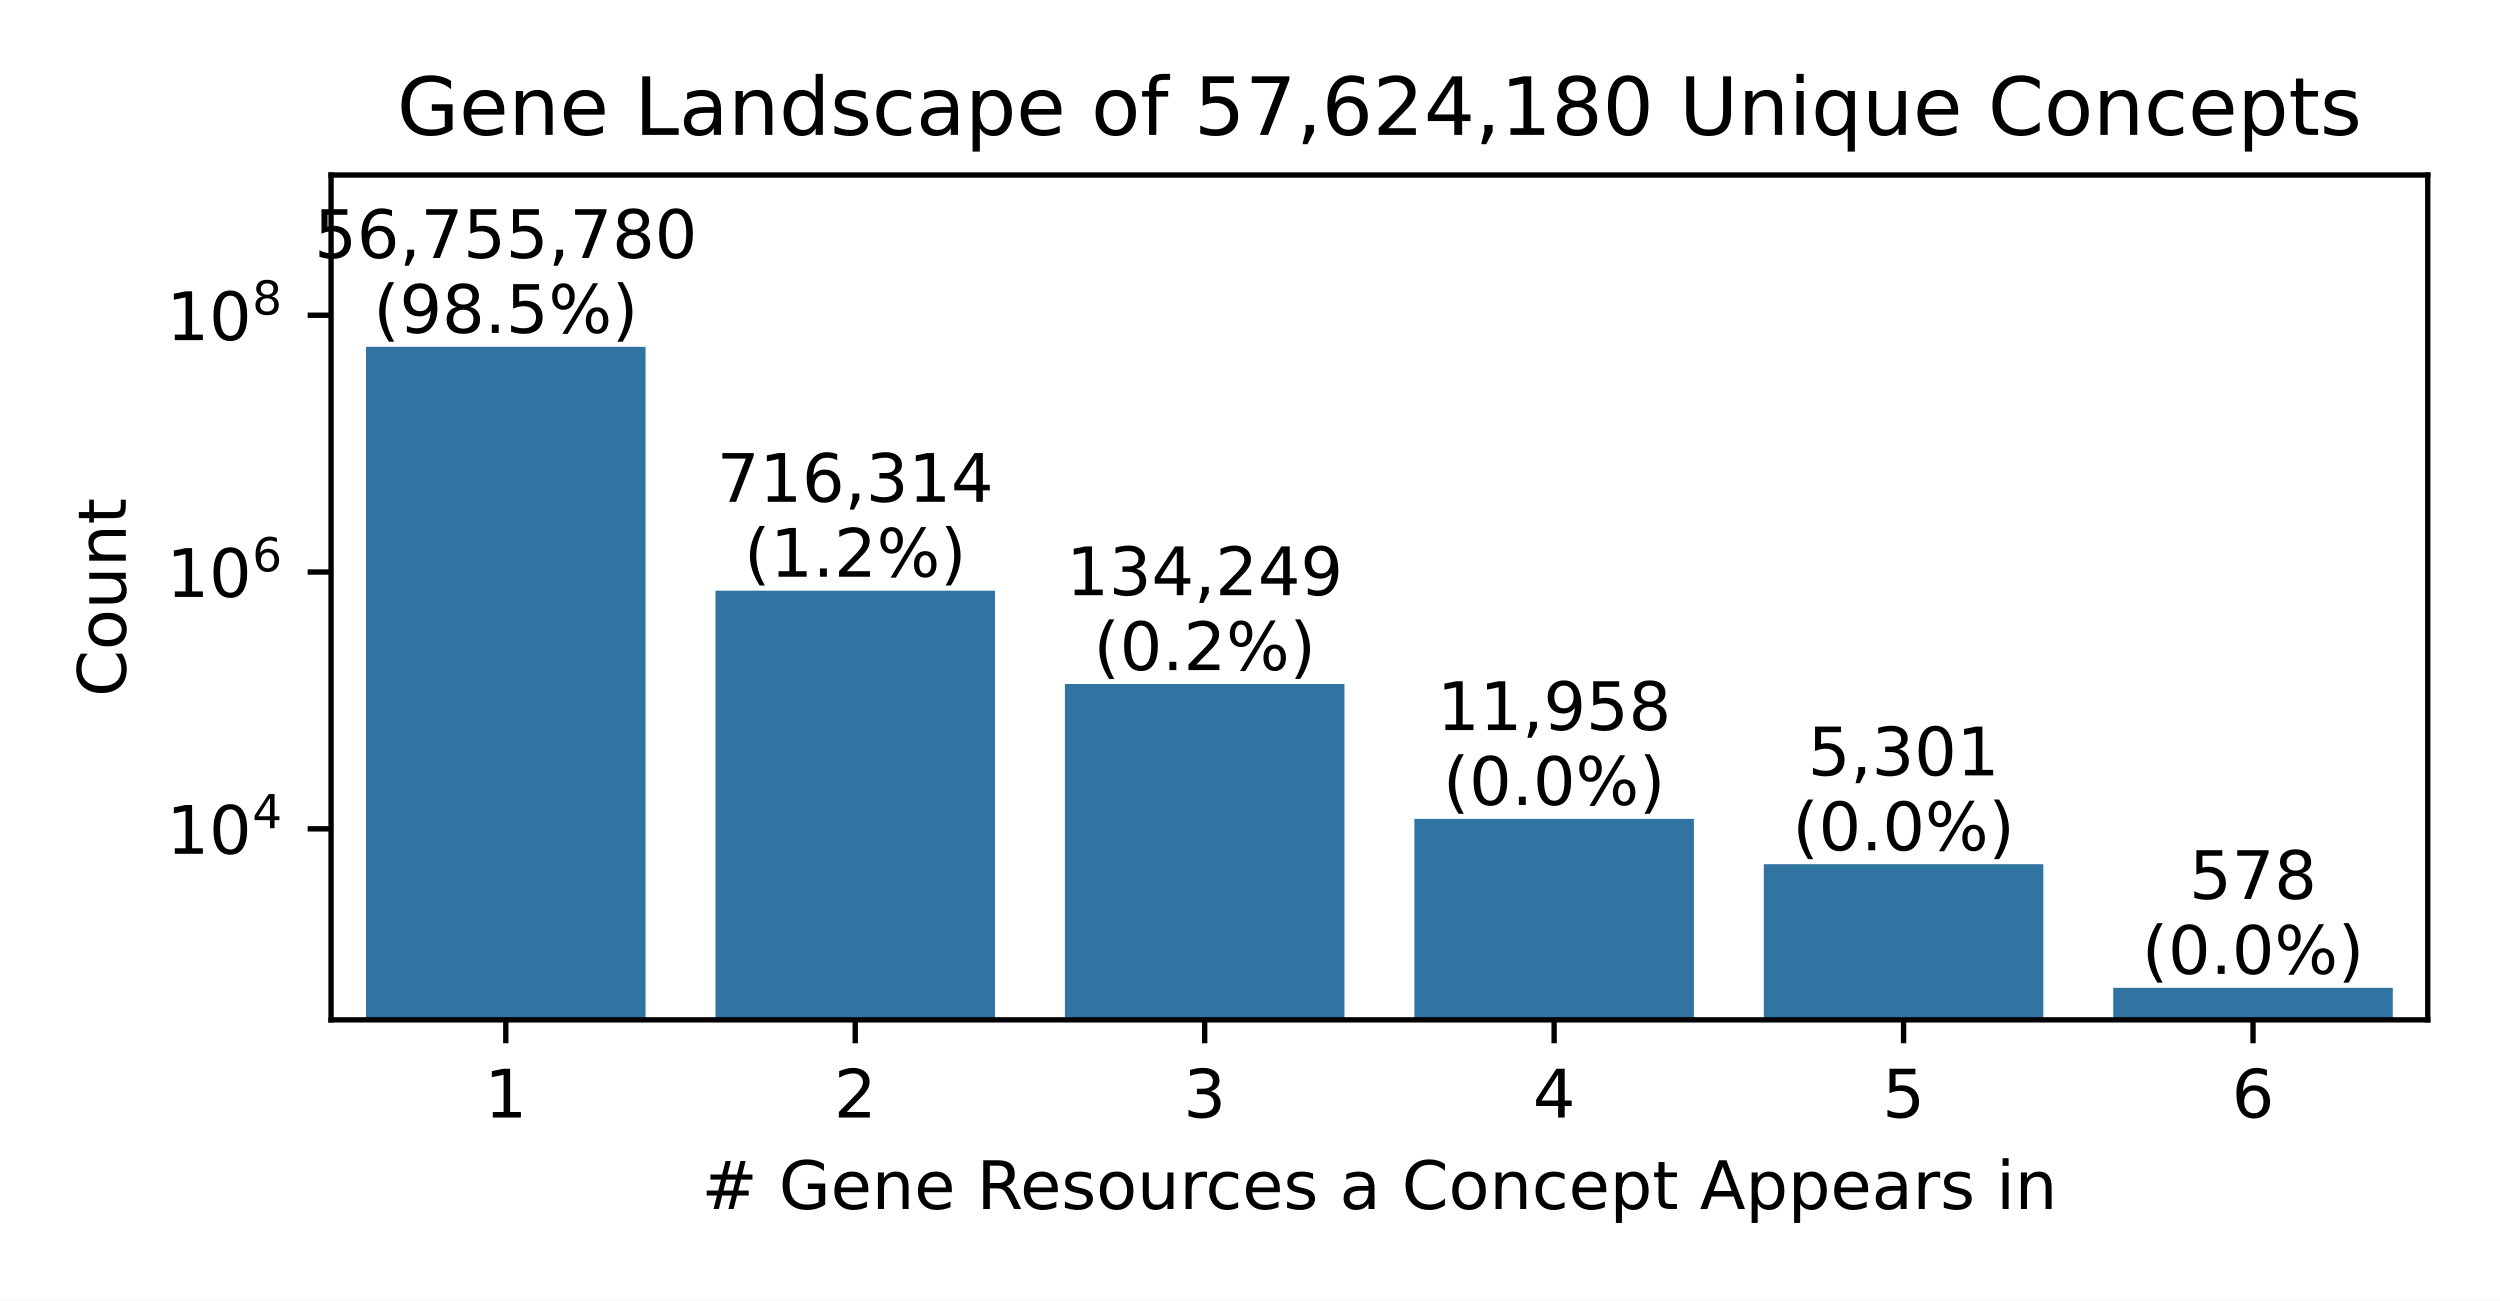
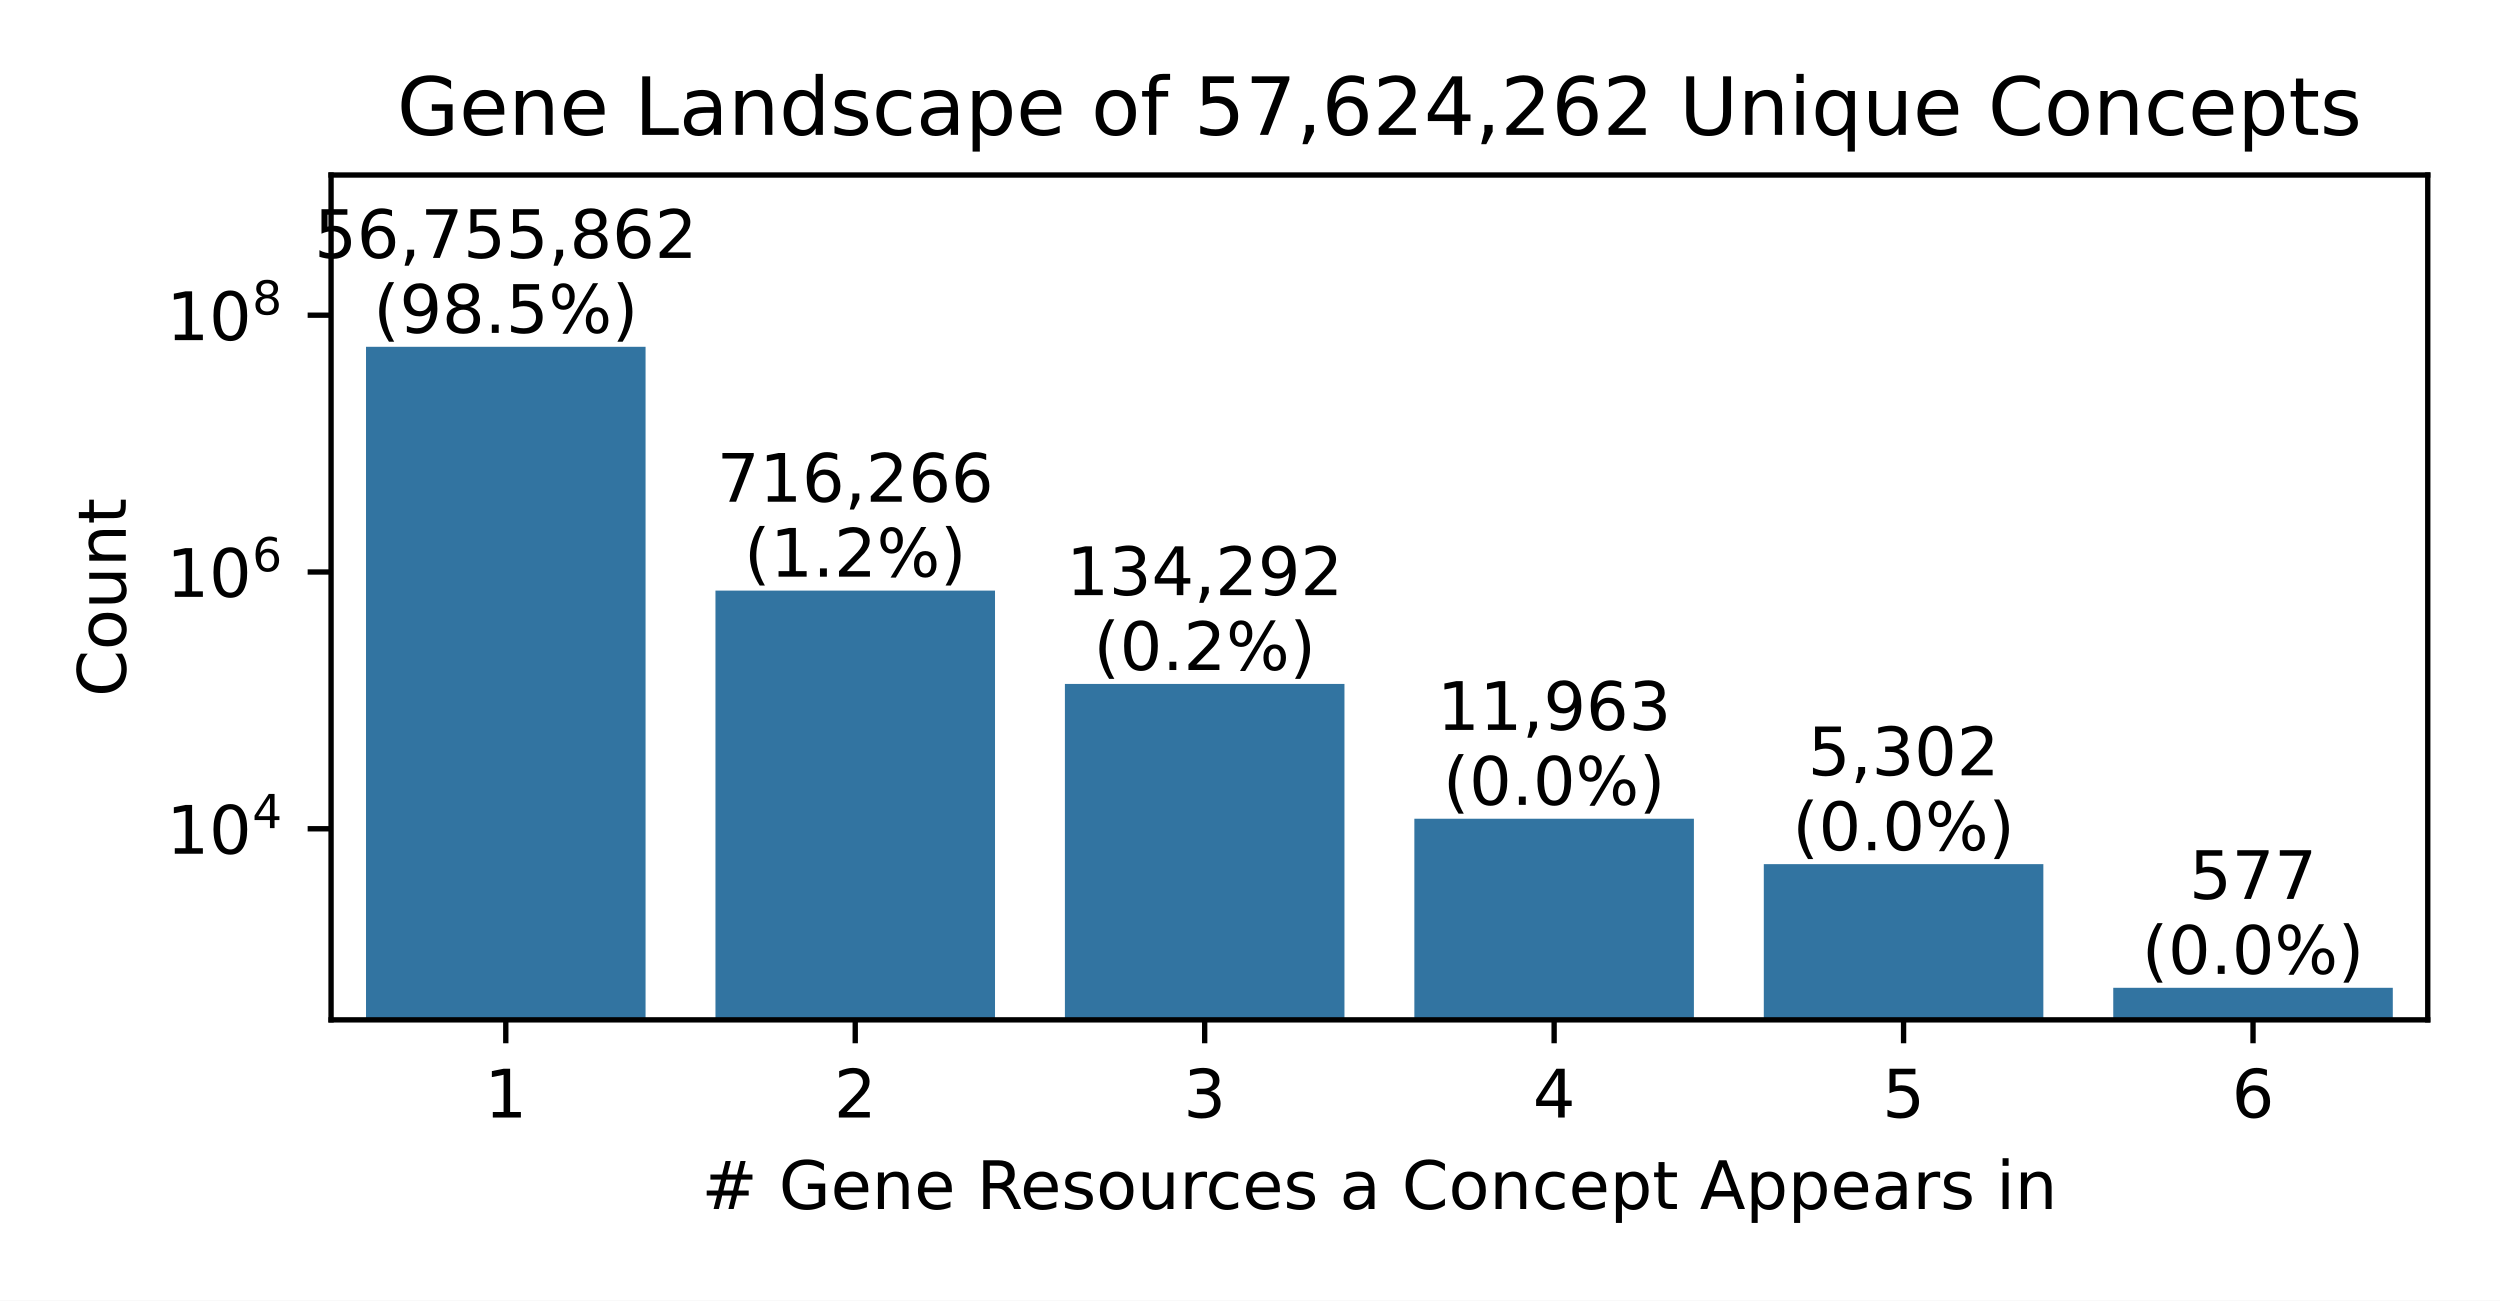
<svg xmlns="http://www.w3.org/2000/svg" xmlns:xlink="http://www.w3.org/1999/xlink" width="373.68pt" height="194.4pt" viewBox="0 0 373.68 194.4" version="1.1">
  <defs>
    <style type="text/css">*{stroke-linejoin: round; stroke-linecap: butt}</style>
  </defs>
  <g id="figure_1">
    <g id="patch_1">
      <path d="M 0 194.4  L 373.68 194.4  L 373.68 0  L 0 0  z " style="fill: #ffffff" />
    </g>
    <g id="axes_1">
      <g id="patch_2">
        <path d="M 49.485 152.44  L 362.88 152.44  L 362.88 26.16  L 49.485 26.16  z " style="fill: #ffffff" />
      </g>
      <g id="patch_3">
-         <path d="M 54.708 19393.087  L 96.494 19393.087  L 96.494 51.839  L 54.708 51.839  z " clip-path="url(#p5102d6da3d)" style="fill: #3274a1" />
+         <path d="M 54.708 19390.752  L 96.494 19390.752  L 96.494 51.836  L 54.708 51.836  z " clip-path="url(#p0cf9e8d08a)" style="fill: #3274a1" />
      </g>
      <g id="patch_4">
-         <path d="M 106.941 19393.087  L 148.727 19393.087  L 148.727 88.284  L 106.941 88.284  z " clip-path="url(#p5102d6da3d)" style="fill: #3274a1" />
+         <path d="M 106.941 19390.752  L 148.727 19390.752  L 148.727 88.277  L 106.941 88.277  z " clip-path="url(#p0cf9e8d08a)" style="fill: #3274a1" />
      </g>
      <g id="patch_5">
-         <path d="M 159.173 19393.087  L 200.959 19393.087  L 200.959 102.241  L 159.173 102.241  z " clip-path="url(#p5102d6da3d)" style="fill: #3274a1" />
+         <path d="M 159.173 19390.752  L 200.959 19390.752  L 200.959 102.229  L 159.173 102.229  z " clip-path="url(#p0cf9e8d08a)" style="fill: #3274a1" />
      </g>
      <g id="patch_6">
-         <path d="M 211.406 19393.087  L 253.192 19393.087  L 253.192 122.397  L 211.406 122.397  z " clip-path="url(#p5102d6da3d)" style="fill: #3274a1" />
+         <path d="M 211.406 19390.752  L 253.192 19390.752  L 253.192 122.382  L 211.406 122.382  z " clip-path="url(#p0cf9e8d08a)" style="fill: #3274a1" />
      </g>
      <g id="patch_7">
-         <path d="M 263.638 19393.087  L 305.424 19393.087  L 305.424 129.178  L 263.638 129.178  z " clip-path="url(#p5102d6da3d)" style="fill: #3274a1" />
+         <path d="M 263.638 19390.752  L 305.424 19390.752  L 305.424 129.164  L 263.638 129.164  z " clip-path="url(#p0cf9e8d08a)" style="fill: #3274a1" />
      </g>
      <g id="patch_8">
-         <path d="M 315.871 19393.087  L 357.657 19393.087  L 357.657 147.649  L 315.871 147.649  z " clip-path="url(#p5102d6da3d)" style="fill: #3274a1" />
+         <path d="M 315.871 19390.752  L 357.657 19390.752  L 357.657 147.649  L 315.871 147.649  z " clip-path="url(#p0cf9e8d08a)" style="fill: #3274a1" />
      </g>
      <g id="matplotlib.axis_1">
        <g id="xtick_1">
          <g id="line2d_1">
            <defs>
-               <path id="md9ecb64dc4" d="M 0 0  L 0 3.5  " style="stroke: #000000; stroke-width: 0.8" />
+               <path id="mdc70eb1959" d="M 0 0  L 0 3.5  " style="stroke: #000000; stroke-width: 0.8" />
            </defs>
            <g>
-               <use xlink:href="#md9ecb64dc4" x="75.601" y="152.44" style="stroke: #000000; stroke-width: 0.8" />
+               <use xlink:href="#mdc70eb1959" x="75.601" y="152.44" style="stroke: #000000; stroke-width: 0.8" />
            </g>
          </g>
          <g id="text_1">
            <g transform="translate(72.42017 167.0384) scale(0.1 -0.1)">
              <defs>
                <path id="DejaVuSans-31" d="M 794 531  L 1825 531  L 1825 4091  L 703 3866  L 703 4441  L 1819 4666  L 2450 4666  L 2450 531  L 3481 531  L 3481 0  L 794 0  L 794 531  z " transform="scale(0.015625)" />
              </defs>
              <use xlink:href="#DejaVuSans-31" />
            </g>
          </g>
        </g>
        <g id="xtick_2">
          <g id="line2d_2">
            <g>
-               <use xlink:href="#md9ecb64dc4" x="127.834" y="152.44" style="stroke: #000000; stroke-width: 0.8" />
+               <use xlink:href="#mdc70eb1959" x="127.834" y="152.44" style="stroke: #000000; stroke-width: 0.8" />
            </g>
          </g>
          <g id="text_2">
            <g transform="translate(124.6526 167.0384) scale(0.1 -0.1)">
              <defs>
                <path id="DejaVuSans-32" d="M 1228 531  L 3431 531  L 3431 0  L 469 0  L 469 531  Q 828 903 1448 1529  Q 2069 2156 2228 2338  Q 2531 2678 2651 2914  Q 2772 3150 2772 3378  Q 2772 3750 2511 3984  Q 2250 4219 1831 4219  Q 1534 4219 1204 4116  Q 875 4013 500 3803  L 500 4441  Q 881 4594 1212 4672  Q 1544 4750 1819 4750  Q 2544 4750 2975 4387  Q 3406 4025 3406 3419  Q 3406 3131 3298 2873  Q 3191 2616 2906 2266  Q 2828 2175 2409 1742  Q 1991 1309 1228 531  z " transform="scale(0.015625)" />
              </defs>
              <use xlink:href="#DejaVuSans-32" />
            </g>
          </g>
        </g>
        <g id="xtick_3">
          <g id="line2d_3">
            <g>
-               <use xlink:href="#md9ecb64dc4" x="180.066" y="152.44" style="stroke: #000000; stroke-width: 0.8" />
+               <use xlink:href="#mdc70eb1959" x="180.066" y="152.44" style="stroke: #000000; stroke-width: 0.8" />
            </g>
          </g>
          <g id="text_3">
            <g transform="translate(176.8851 167.0384) scale(0.1 -0.1)">
              <defs>
                <path id="DejaVuSans-33" d="M 2597 2516  Q 3050 2419 3304 2112  Q 3559 1806 3559 1356  Q 3559 666 3084 287  Q 2609 -91 1734 -91  Q 1441 -91 1130 -33  Q 819 25 488 141  L 488 750  Q 750 597 1062 519  Q 1375 441 1716 441  Q 2309 441 2620 675  Q 2931 909 2931 1356  Q 2931 1769 2642 2001  Q 2353 2234 1838 2234  L 1294 2234  L 1294 2753  L 1863 2753  Q 2328 2753 2575 2939  Q 2822 3125 2822 3475  Q 2822 3834 2567 4026  Q 2313 4219 1838 4219  Q 1578 4219 1281 4162  Q 984 4106 628 3988  L 628 4550  Q 988 4650 1302 4700  Q 1616 4750 1894 4750  Q 2613 4750 3031 4423  Q 3450 4097 3450 3541  Q 3450 3153 3228 2886  Q 3006 2619 2597 2516  z " transform="scale(0.015625)" />
              </defs>
              <use xlink:href="#DejaVuSans-33" />
            </g>
          </g>
        </g>
        <g id="xtick_4">
          <g id="line2d_4">
            <g>
-               <use xlink:href="#md9ecb64dc4" x="232.299" y="152.44" style="stroke: #000000; stroke-width: 0.8" />
+               <use xlink:href="#mdc70eb1959" x="232.299" y="152.44" style="stroke: #000000; stroke-width: 0.8" />
            </g>
          </g>
          <g id="text_4">
            <g transform="translate(229.1176 167.0384) scale(0.1 -0.1)">
              <defs>
                <path id="DejaVuSans-34" d="M 2419 4116  L 825 1625  L 2419 1625  L 2419 4116  z M 2253 4666  L 3047 4666  L 3047 1625  L 3713 1625  L 3713 1100  L 3047 1100  L 3047 0  L 2419 0  L 2419 1100  L 313 1100  L 313 1709  L 2253 4666  z " transform="scale(0.015625)" />
              </defs>
              <use xlink:href="#DejaVuSans-34" />
            </g>
          </g>
        </g>
        <g id="xtick_5">
          <g id="line2d_5">
            <g>
-               <use xlink:href="#md9ecb64dc4" x="284.531" y="152.44" style="stroke: #000000; stroke-width: 0.8" />
+               <use xlink:href="#mdc70eb1959" x="284.531" y="152.44" style="stroke: #000000; stroke-width: 0.8" />
            </g>
          </g>
          <g id="text_5">
            <g transform="translate(281.35 167.0384) scale(0.1 -0.1)">
              <defs>
                <path id="DejaVuSans-35" d="M 691 4666  L 3169 4666  L 3169 4134  L 1269 4134  L 1269 2991  Q 1406 3038 1543 3061  Q 1681 3084 1819 3084  Q 2600 3084 3056 2656  Q 3513 2228 3513 1497  Q 3513 744 3044 326  Q 2575 -91 1722 -91  Q 1428 -91 1123 -41  Q 819 9 494 109  L 494 744  Q 775 591 1075 516  Q 1375 441 1709 441  Q 2250 441 2565 725  Q 2881 1009 2881 1497  Q 2881 1984 2565 2268  Q 2250 2553 1709 2553  Q 1456 2553 1204 2497  Q 953 2441 691 2322  L 691 4666  z " transform="scale(0.015625)" />
              </defs>
              <use xlink:href="#DejaVuSans-35" />
            </g>
          </g>
        </g>
        <g id="xtick_6">
          <g id="line2d_6">
            <g>
-               <use xlink:href="#md9ecb64dc4" x="336.764" y="152.44" style="stroke: #000000; stroke-width: 0.8" />
+               <use xlink:href="#mdc70eb1959" x="336.764" y="152.44" style="stroke: #000000; stroke-width: 0.8" />
            </g>
          </g>
          <g id="text_6">
            <g transform="translate(333.5825 167.0384) scale(0.1 -0.1)">
              <defs>
                <path id="DejaVuSans-36" d="M 2113 2584  Q 1688 2584 1439 2293  Q 1191 2003 1191 1497  Q 1191 994 1439 701  Q 1688 409 2113 409  Q 2538 409 2786 701  Q 3034 994 3034 1497  Q 3034 2003 2786 2293  Q 2538 2584 2113 2584  z M 3366 4563  L 3366 3988  Q 3128 4100 2886 4159  Q 2644 4219 2406 4219  Q 1781 4219 1451 3797  Q 1122 3375 1075 2522  Q 1259 2794 1537 2939  Q 1816 3084 2150 3084  Q 2853 3084 3261 2657  Q 3669 2231 3669 1497  Q 3669 778 3244 343  Q 2819 -91 2113 -91  Q 1303 -91 875 529  Q 447 1150 447 2328  Q 447 3434 972 4092  Q 1497 4750 2381 4750  Q 2619 4750 2861 4703  Q 3103 4656 3366 4563  z " transform="scale(0.015625)" />
              </defs>
              <use xlink:href="#DejaVuSans-36" />
            </g>
          </g>
        </g>
        <g id="text_7">
          <g transform="translate(104.8592 180.7166) scale(0.1 -0.1)">
            <defs>
              <path id="DejaVuSans-23" d="M 3272 2816  L 2363 2816  L 2100 1772  L 3016 1772  L 3272 2816  z M 2803 4594  L 2478 3297  L 3391 3297  L 3719 4594  L 4219 4594  L 3897 3297  L 4872 3297  L 4872 2816  L 3775 2816  L 3519 1772  L 4513 1772  L 4513 1294  L 3397 1294  L 3072 0  L 2572 0  L 2894 1294  L 1978 1294  L 1656 0  L 1153 0  L 1478 1294  L 494 1294  L 494 1772  L 1594 1772  L 1856 2816  L 850 2816  L 850 3297  L 1978 3297  L 2297 4594  L 2803 4594  z " transform="scale(0.015625)" />
              <path id="DejaVuSans-20" transform="scale(0.015625)" />
              <path id="DejaVuSans-47" d="M 3809 666  L 3809 1919  L 2778 1919  L 2778 2438  L 4434 2438  L 4434 434  Q 4069 175 3628 42  Q 3188 -91 2688 -91  Q 1594 -91 976 548  Q 359 1188 359 2328  Q 359 3472 976 4111  Q 1594 4750 2688 4750  Q 3144 4750 3555 4637  Q 3966 4525 4313 4306  L 4313 3634  Q 3963 3931 3569 4081  Q 3175 4231 2741 4231  Q 1884 4231 1454 3753  Q 1025 3275 1025 2328  Q 1025 1384 1454 906  Q 1884 428 2741 428  Q 3075 428 3337 486  Q 3600 544 3809 666  z " transform="scale(0.015625)" />
              <path id="DejaVuSans-65" d="M 3597 1894  L 3597 1613  L 953 1613  Q 991 1019 1311 708  Q 1631 397 2203 397  Q 2534 397 2845 478  Q 3156 559 3463 722  L 3463 178  Q 3153 47 2828 -22  Q 2503 -91 2169 -91  Q 1331 -91 842 396  Q 353 884 353 1716  Q 353 2575 817 3079  Q 1281 3584 2069 3584  Q 2775 3584 3186 3129  Q 3597 2675 3597 1894  z M 3022 2063  Q 3016 2534 2758 2815  Q 2500 3097 2075 3097  Q 1594 3097 1305 2825  Q 1016 2553 972 2059  L 3022 2063  z " transform="scale(0.015625)" />
              <path id="DejaVuSans-6e" d="M 3513 2113  L 3513 0  L 2938 0  L 2938 2094  Q 2938 2591 2744 2837  Q 2550 3084 2163 3084  Q 1697 3084 1428 2787  Q 1159 2491 1159 1978  L 1159 0  L 581 0  L 581 3500  L 1159 3500  L 1159 2956  Q 1366 3272 1645 3428  Q 1925 3584 2291 3584  Q 2894 3584 3203 3211  Q 3513 2838 3513 2113  z " transform="scale(0.015625)" />
              <path id="DejaVuSans-52" d="M 2841 2188  Q 3044 2119 3236 1894  Q 3428 1669 3622 1275  L 4263 0  L 3584 0  L 2988 1197  Q 2756 1666 2539 1819  Q 2322 1972 1947 1972  L 1259 1972  L 1259 0  L 628 0  L 628 4666  L 2053 4666  Q 2853 4666 3247 4331  Q 3641 3997 3641 3322  Q 3641 2881 3436 2590  Q 3231 2300 2841 2188  z M 1259 4147  L 1259 2491  L 2053 2491  Q 2509 2491 2742 2702  Q 2975 2913 2975 3322  Q 2975 3731 2742 3939  Q 2509 4147 2053 4147  L 1259 4147  z " transform="scale(0.015625)" />
              <path id="DejaVuSans-73" d="M 2834 3397  L 2834 2853  Q 2591 2978 2328 3040  Q 2066 3103 1784 3103  Q 1356 3103 1142 2972  Q 928 2841 928 2578  Q 928 2378 1081 2264  Q 1234 2150 1697 2047  L 1894 2003  Q 2506 1872 2764 1633  Q 3022 1394 3022 966  Q 3022 478 2636 193  Q 2250 -91 1575 -91  Q 1294 -91 989 -36  Q 684 19 347 128  L 347 722  Q 666 556 975 473  Q 1284 391 1588 391  Q 1994 391 2212 530  Q 2431 669 2431 922  Q 2431 1156 2273 1281  Q 2116 1406 1581 1522  L 1381 1569  Q 847 1681 609 1914  Q 372 2147 372 2553  Q 372 3047 722 3315  Q 1072 3584 1716 3584  Q 2034 3584 2315 3537  Q 2597 3491 2834 3397  z " transform="scale(0.015625)" />
              <path id="DejaVuSans-6f" d="M 1959 3097  Q 1497 3097 1228 2736  Q 959 2375 959 1747  Q 959 1119 1226 758  Q 1494 397 1959 397  Q 2419 397 2687 759  Q 2956 1122 2956 1747  Q 2956 2369 2687 2733  Q 2419 3097 1959 3097  z M 1959 3584  Q 2709 3584 3137 3096  Q 3566 2609 3566 1747  Q 3566 888 3137 398  Q 2709 -91 1959 -91  Q 1206 -91 779 398  Q 353 888 353 1747  Q 353 2609 779 3096  Q 1206 3584 1959 3584  z " transform="scale(0.015625)" />
              <path id="DejaVuSans-75" d="M 544 1381  L 544 3500  L 1119 3500  L 1119 1403  Q 1119 906 1312 657  Q 1506 409 1894 409  Q 2359 409 2629 706  Q 2900 1003 2900 1516  L 2900 3500  L 3475 3500  L 3475 0  L 2900 0  L 2900 538  Q 2691 219 2414 64  Q 2138 -91 1772 -91  Q 1169 -91 856 284  Q 544 659 544 1381  z M 1991 3584  L 1991 3584  z " transform="scale(0.015625)" />
              <path id="DejaVuSans-72" d="M 2631 2963  Q 2534 3019 2420 3045  Q 2306 3072 2169 3072  Q 1681 3072 1420 2755  Q 1159 2438 1159 1844  L 1159 0  L 581 0  L 581 3500  L 1159 3500  L 1159 2956  Q 1341 3275 1631 3429  Q 1922 3584 2338 3584  Q 2397 3584 2469 3576  Q 2541 3569 2628 3553  L 2631 2963  z " transform="scale(0.015625)" />
              <path id="DejaVuSans-63" d="M 3122 3366  L 3122 2828  Q 2878 2963 2633 3030  Q 2388 3097 2138 3097  Q 1578 3097 1268 2742  Q 959 2388 959 1747  Q 959 1106 1268 751  Q 1578 397 2138 397  Q 2388 397 2633 464  Q 2878 531 3122 666  L 3122 134  Q 2881 22 2623 -34  Q 2366 -91 2075 -91  Q 1284 -91 818 406  Q 353 903 353 1747  Q 353 2603 823 3093  Q 1294 3584 2113 3584  Q 2378 3584 2631 3529  Q 2884 3475 3122 3366  z " transform="scale(0.015625)" />
              <path id="DejaVuSans-61" d="M 2194 1759  Q 1497 1759 1228 1600  Q 959 1441 959 1056  Q 959 750 1161 570  Q 1363 391 1709 391  Q 2188 391 2477 730  Q 2766 1069 2766 1631  L 2766 1759  L 2194 1759  z M 3341 1997  L 3341 0  L 2766 0  L 2766 531  Q 2569 213 2275 61  Q 1981 -91 1556 -91  Q 1019 -91 701 211  Q 384 513 384 1019  Q 384 1609 779 1909  Q 1175 2209 1959 2209  L 2766 2209  L 2766 2266  Q 2766 2663 2505 2880  Q 2244 3097 1772 3097  Q 1472 3097 1187 3025  Q 903 2953 641 2809  L 641 3341  Q 956 3463 1253 3523  Q 1550 3584 1831 3584  Q 2591 3584 2966 3190  Q 3341 2797 3341 1997  z " transform="scale(0.015625)" />
              <path id="DejaVuSans-43" d="M 4122 4306  L 4122 3641  Q 3803 3938 3442 4084  Q 3081 4231 2675 4231  Q 1875 4231 1450 3742  Q 1025 3253 1025 2328  Q 1025 1406 1450 917  Q 1875 428 2675 428  Q 3081 428 3442 575  Q 3803 722 4122 1019  L 4122 359  Q 3791 134 3420 21  Q 3050 -91 2638 -91  Q 1578 -91 968 557  Q 359 1206 359 2328  Q 359 3453 968 4101  Q 1578 4750 2638 4750  Q 3056 4750 3426 4639  Q 3797 4528 4122 4306  z " transform="scale(0.015625)" />
              <path id="DejaVuSans-70" d="M 1159 525  L 1159 -1331  L 581 -1331  L 581 3500  L 1159 3500  L 1159 2969  Q 1341 3281 1617 3432  Q 1894 3584 2278 3584  Q 2916 3584 3314 3078  Q 3713 2572 3713 1747  Q 3713 922 3314 415  Q 2916 -91 2278 -91  Q 1894 -91 1617 61  Q 1341 213 1159 525  z M 3116 1747  Q 3116 2381 2855 2742  Q 2594 3103 2138 3103  Q 1681 3103 1420 2742  Q 1159 2381 1159 1747  Q 1159 1113 1420 752  Q 1681 391 2138 391  Q 2594 391 2855 752  Q 3116 1113 3116 1747  z " transform="scale(0.015625)" />
              <path id="DejaVuSans-74" d="M 1172 4494  L 1172 3500  L 2356 3500  L 2356 3053  L 1172 3053  L 1172 1153  Q 1172 725 1289 603  Q 1406 481 1766 481  L 2356 481  L 2356 0  L 1766 0  Q 1100 0 847 248  Q 594 497 594 1153  L 594 3053  L 172 3053  L 172 3500  L 594 3500  L 594 4494  L 1172 4494  z " transform="scale(0.015625)" />
              <path id="DejaVuSans-41" d="M 2188 4044  L 1331 1722  L 3047 1722  L 2188 4044  z M 1831 4666  L 2547 4666  L 4325 0  L 3669 0  L 3244 1197  L 1141 1197  L 716 0  L 50 0  L 1831 4666  z " transform="scale(0.015625)" />
              <path id="DejaVuSans-69" d="M 603 3500  L 1178 3500  L 1178 0  L 603 0  L 603 3500  z M 603 4863  L 1178 4863  L 1178 4134  L 603 4134  L 603 4863  z " transform="scale(0.015625)" />
            </defs>
            <use xlink:href="#DejaVuSans-23" />
            <use xlink:href="#DejaVuSans-20" transform="translate(83.78906 0)" />
            <use xlink:href="#DejaVuSans-47" transform="translate(115.5762 0)" />
            <use xlink:href="#DejaVuSans-65" transform="translate(193.0664 0)" />
            <use xlink:href="#DejaVuSans-6e" transform="translate(254.5898 0)" />
            <use xlink:href="#DejaVuSans-65" transform="translate(317.9688 0)" />
            <use xlink:href="#DejaVuSans-20" transform="translate(379.4922 0)" />
            <use xlink:href="#DejaVuSans-52" transform="translate(411.2793 0)" />
            <use xlink:href="#DejaVuSans-65" transform="translate(476.2617 0)" />
            <use xlink:href="#DejaVuSans-73" transform="translate(537.7852 0)" />
            <use xlink:href="#DejaVuSans-6f" transform="translate(589.8848 0)" />
            <use xlink:href="#DejaVuSans-75" transform="translate(651.0664 0)" />
            <use xlink:href="#DejaVuSans-72" transform="translate(714.4453 0)" />
            <use xlink:href="#DejaVuSans-63" transform="translate(753.3086 0)" />
            <use xlink:href="#DejaVuSans-65" transform="translate(808.2891 0)" />
            <use xlink:href="#DejaVuSans-73" transform="translate(869.8125 0)" />
            <use xlink:href="#DejaVuSans-20" transform="translate(921.9121 0)" />
            <use xlink:href="#DejaVuSans-61" transform="translate(953.6992 0)" />
            <use xlink:href="#DejaVuSans-20" transform="translate(1014.979 0)" />
            <use xlink:href="#DejaVuSans-43" transform="translate(1046.766 0)" />
            <use xlink:href="#DejaVuSans-6f" transform="translate(1116.59 0)" />
            <use xlink:href="#DejaVuSans-6e" transform="translate(1177.771 0)" />
            <use xlink:href="#DejaVuSans-63" transform="translate(1241.15 0)" />
            <use xlink:href="#DejaVuSans-65" transform="translate(1296.131 0)" />
            <use xlink:href="#DejaVuSans-70" transform="translate(1357.654 0)" />
            <use xlink:href="#DejaVuSans-74" transform="translate(1421.131 0)" />
            <use xlink:href="#DejaVuSans-20" transform="translate(1460.34 0)" />
            <use xlink:href="#DejaVuSans-41" transform="translate(1492.127 0)" />
            <use xlink:href="#DejaVuSans-70" transform="translate(1560.535 0)" />
            <use xlink:href="#DejaVuSans-70" transform="translate(1624.012 0)" />
            <use xlink:href="#DejaVuSans-65" transform="translate(1687.488 0)" />
            <use xlink:href="#DejaVuSans-61" transform="translate(1749.012 0)" />
            <use xlink:href="#DejaVuSans-72" transform="translate(1810.291 0)" />
            <use xlink:href="#DejaVuSans-73" transform="translate(1851.404 0)" />
            <use xlink:href="#DejaVuSans-20" transform="translate(1903.504 0)" />
            <use xlink:href="#DejaVuSans-69" transform="translate(1935.291 0)" />
            <use xlink:href="#DejaVuSans-6e" transform="translate(1963.074 0)" />
          </g>
        </g>
      </g>
      <g id="matplotlib.axis_2">
        <g id="ytick_1">
          <g id="line2d_7">
            <defs>
-               <path id="me9e54ba7ee" d="M 0 0  L -3.5 0  " style="stroke: #000000; stroke-width: 0.8" />
+               <path id="m3142783094" d="M 0 0  L -3.5 0  " style="stroke: #000000; stroke-width: 0.8" />
            </defs>
            <g>
-               <use xlink:href="#me9e54ba7ee" x="49.485" y="123.888" style="stroke: #000000; stroke-width: 0.8" />
+               <use xlink:href="#m3142783094" x="49.485" y="123.876" style="stroke: #000000; stroke-width: 0.8" />
            </g>
          </g>
          <g id="text_8">
-             <g transform="translate(24.88518 127.6871) scale(0.1 -0.1)">
+             <g transform="translate(24.88518 127.6754) scale(0.1 -0.1)">
              <defs>
                <path id="DejaVuSans-30" d="M 2034 4250  Q 1547 4250 1301 3770  Q 1056 3291 1056 2328  Q 1056 1369 1301 889  Q 1547 409 2034 409  Q 2525 409 2770 889  Q 3016 1369 3016 2328  Q 3016 3291 2770 3770  Q 2525 4250 2034 4250  z M 2034 4750  Q 2819 4750 3233 4129  Q 3647 3509 3647 2328  Q 3647 1150 3233 529  Q 2819 -91 2034 -91  Q 1250 -91 836 529  Q 422 1150 422 2328  Q 422 3509 836 4129  Q 1250 4750 2034 4750  z " transform="scale(0.015625)" />
              </defs>
              <use xlink:href="#DejaVuSans-31" transform="translate(0 0.684375)" />
              <use xlink:href="#DejaVuSans-30" transform="translate(63.62305 0.684375)" />
              <use xlink:href="#DejaVuSans-34" transform="translate(128.2031 38.96563) scale(0.7)" />
            </g>
          </g>
        </g>
        <g id="ytick_2">
          <g id="line2d_8">
            <g>
-               <use xlink:href="#me9e54ba7ee" x="49.485" y="85.503" style="stroke: #000000; stroke-width: 0.8" />
+               <use xlink:href="#m3142783094" x="49.485" y="85.496" style="stroke: #000000; stroke-width: 0.8" />
            </g>
          </g>
          <g id="text_9">
-             <g transform="translate(24.88518 89.30224) scale(0.1 -0.1)">
+             <g transform="translate(24.88518 89.29515) scale(0.1 -0.1)">
              <use xlink:href="#DejaVuSans-31" transform="translate(0 0.765625)" />
              <use xlink:href="#DejaVuSans-30" transform="translate(63.62305 0.765625)" />
              <use xlink:href="#DejaVuSans-36" transform="translate(128.2031 39.04688) scale(0.7)" />
            </g>
          </g>
        </g>
        <g id="ytick_3">
          <g id="line2d_9">
            <g>
-               <use xlink:href="#me9e54ba7ee" x="49.485" y="47.118" style="stroke: #000000; stroke-width: 0.8" />
+               <use xlink:href="#m3142783094" x="49.485" y="47.116" style="stroke: #000000; stroke-width: 0.8" />
            </g>
          </g>
          <g id="text_10">
-             <g transform="translate(24.88518 50.91738) scale(0.1 -0.1)">
+             <g transform="translate(24.88518 50.91492) scale(0.1 -0.1)">
              <defs>
                <path id="DejaVuSans-38" d="M 2034 2216  Q 1584 2216 1326 1975  Q 1069 1734 1069 1313  Q 1069 891 1326 650  Q 1584 409 2034 409  Q 2484 409 2743 651  Q 3003 894 3003 1313  Q 3003 1734 2745 1975  Q 2488 2216 2034 2216  z M 1403 2484  Q 997 2584 770 2862  Q 544 3141 544 3541  Q 544 4100 942 4425  Q 1341 4750 2034 4750  Q 2731 4750 3128 4425  Q 3525 4100 3525 3541  Q 3525 3141 3298 2862  Q 3072 2584 2669 2484  Q 3125 2378 3379 2068  Q 3634 1759 3634 1313  Q 3634 634 3220 271  Q 2806 -91 2034 -91  Q 1263 -91 848 271  Q 434 634 434 1313  Q 434 1759 690 2068  Q 947 2378 1403 2484  z M 1172 3481  Q 1172 3119 1398 2916  Q 1625 2713 2034 2713  Q 2441 2713 2670 2916  Q 2900 3119 2900 3481  Q 2900 3844 2670 4047  Q 2441 4250 2034 4250  Q 1625 4250 1398 4047  Q 1172 3844 1172 3481  z " transform="scale(0.015625)" />
              </defs>
              <use xlink:href="#DejaVuSans-31" transform="translate(0 0.765625)" />
              <use xlink:href="#DejaVuSans-30" transform="translate(63.62305 0.765625)" />
              <use xlink:href="#DejaVuSans-38" transform="translate(128.2031 39.04688) scale(0.7)" />
            </g>
          </g>
        </g>
        <g id="text_11">
          <g transform="translate(18.8055 104.1484) rotate(-90) scale(0.1 -0.1)">
            <use xlink:href="#DejaVuSans-43" />
            <use xlink:href="#DejaVuSans-6f" transform="translate(69.82422 0)" />
            <use xlink:href="#DejaVuSans-75" transform="translate(131.0059 0)" />
            <use xlink:href="#DejaVuSans-6e" transform="translate(194.3848 0)" />
            <use xlink:href="#DejaVuSans-74" transform="translate(257.7637 0)" />
          </g>
        </g>
      </g>
      <g id="line2d_10">
-         <path clip-path="url(#p5102d6da3d)" style="fill: none; stroke: #424242; stroke-width: 2.25; stroke-linecap: square" />
+         <path clip-path="url(#p0cf9e8d08a)" style="fill: none; stroke: #424242; stroke-width: 2.25; stroke-linecap: square" />
      </g>
      <g id="line2d_11">
-         <path clip-path="url(#p5102d6da3d)" style="fill: none; stroke: #424242; stroke-width: 2.25; stroke-linecap: square" />
+         <path clip-path="url(#p0cf9e8d08a)" style="fill: none; stroke: #424242; stroke-width: 2.25; stroke-linecap: square" />
      </g>
      <g id="line2d_12">
-         <path clip-path="url(#p5102d6da3d)" style="fill: none; stroke: #424242; stroke-width: 2.25; stroke-linecap: square" />
+         <path clip-path="url(#p0cf9e8d08a)" style="fill: none; stroke: #424242; stroke-width: 2.25; stroke-linecap: square" />
      </g>
      <g id="line2d_13">
-         <path clip-path="url(#p5102d6da3d)" style="fill: none; stroke: #424242; stroke-width: 2.25; stroke-linecap: square" />
+         <path clip-path="url(#p0cf9e8d08a)" style="fill: none; stroke: #424242; stroke-width: 2.25; stroke-linecap: square" />
      </g>
      <g id="line2d_14">
-         <path clip-path="url(#p5102d6da3d)" style="fill: none; stroke: #424242; stroke-width: 2.25; stroke-linecap: square" />
+         <path clip-path="url(#p0cf9e8d08a)" style="fill: none; stroke: #424242; stroke-width: 2.25; stroke-linecap: square" />
      </g>
      <g id="line2d_15">
-         <path clip-path="url(#p5102d6da3d)" style="fill: none; stroke: #424242; stroke-width: 2.25; stroke-linecap: square" />
+         <path clip-path="url(#p0cf9e8d08a)" style="fill: none; stroke: #424242; stroke-width: 2.25; stroke-linecap: square" />
      </g>
      <g id="patch_9">
        <path d="M 49.485 152.44  L 49.485 26.16  " style="fill: none; stroke: #000000; stroke-width: 0.8; stroke-linejoin: miter; stroke-linecap: square" />
      </g>
      <g id="patch_10">
        <path d="M 362.88 152.44  L 362.88 26.16  " style="fill: none; stroke: #000000; stroke-width: 0.8; stroke-linejoin: miter; stroke-linecap: square" />
      </g>
      <g id="patch_11">
        <path d="M 49.485 152.44  L 362.88 152.44  " style="fill: none; stroke: #000000; stroke-width: 0.8; stroke-linejoin: miter; stroke-linecap: square" />
      </g>
      <g id="patch_12">
        <path d="M 49.485 26.16  L 362.88 26.16  " style="fill: none; stroke: #000000; stroke-width: 0.8; stroke-linejoin: miter; stroke-linecap: square" />
      </g>
      <g id="text_12">
-         <g transform="translate(214.8035 109.1198) scale(0.1 -0.1)">
+         <g transform="translate(214.8035 109.1048) scale(0.1 -0.1)">
          <defs>
            <path id="DejaVuSans-2c" d="M 750 794  L 1409 794  L 1409 256  L 897 -744  L 494 -744  L 750 256  L 750 794  z " transform="scale(0.015625)" />
            <path id="DejaVuSans-39" d="M 703 97  L 703 672  Q 941 559 1184 500  Q 1428 441 1663 441  Q 2288 441 2617 861  Q 2947 1281 2994 2138  Q 2813 1869 2534 1725  Q 2256 1581 1919 1581  Q 1219 1581 811 2004  Q 403 2428 403 3163  Q 403 3881 828 4315  Q 1253 4750 1959 4750  Q 2769 4750 3195 4129  Q 3622 3509 3622 2328  Q 3622 1225 3098 567  Q 2575 -91 1691 -91  Q 1453 -91 1209 -44  Q 966 3 703 97  z M 1959 2075  Q 2384 2075 2632 2365  Q 2881 2656 2881 3163  Q 2881 3666 2632 3958  Q 2384 4250 1959 4250  Q 1534 4250 1286 3958  Q 1038 3666 1038 3163  Q 1038 2656 1286 2365  Q 1534 2075 1959 2075  z " transform="scale(0.015625)" />
          </defs>
          <use xlink:href="#DejaVuSans-31" />
          <use xlink:href="#DejaVuSans-31" transform="translate(63.62305 0)" />
          <use xlink:href="#DejaVuSans-2c" transform="translate(127.2461 0)" />
          <use xlink:href="#DejaVuSans-39" transform="translate(159.0332 0)" />
-           <use xlink:href="#DejaVuSans-35" transform="translate(222.6562 0)" />
-           <use xlink:href="#DejaVuSans-38" transform="translate(286.2793 0)" />
-         </g>
-         <g transform="translate(215.6949 120.3176) scale(0.1 -0.1)">
+           <use xlink:href="#DejaVuSans-36" transform="translate(222.6562 0)" />
+           <use xlink:href="#DejaVuSans-33" transform="translate(286.2793 0)" />
+         </g>
+         <g transform="translate(215.6949 120.3026) scale(0.1 -0.1)">
          <defs>
            <path id="DejaVuSans-28" d="M 1984 4856  Q 1566 4138 1362 3434  Q 1159 2731 1159 2009  Q 1159 1288 1364 580  Q 1569 -128 1984 -844  L 1484 -844  Q 1016 -109 783 600  Q 550 1309 550 2009  Q 550 2706 781 3412  Q 1013 4119 1484 4856  L 1984 4856  z " transform="scale(0.015625)" />
            <path id="DejaVuSans-2e" d="M 684 794  L 1344 794  L 1344 0  L 684 0  L 684 794  z " transform="scale(0.015625)" />
            <path id="DejaVuSans-25" d="M 4653 2053  Q 4381 2053 4226 1822  Q 4072 1591 4072 1178  Q 4072 772 4226 539  Q 4381 306 4653 306  Q 4919 306 5073 539  Q 5228 772 5228 1178  Q 5228 1588 5073 1820  Q 4919 2053 4653 2053  z M 4653 2450  Q 5147 2450 5437 2106  Q 5728 1763 5728 1178  Q 5728 594 5436 251  Q 5144 -91 4653 -91  Q 4153 -91 3862 251  Q 3572 594 3572 1178  Q 3572 1766 3864 2108  Q 4156 2450 4653 2450  z M 1428 4353  Q 1159 4353 1004 4120  Q 850 3888 850 3481  Q 850 3069 1003 2837  Q 1156 2606 1428 2606  Q 1700 2606 1854 2837  Q 2009 3069 2009 3481  Q 2009 3884 1853 4118  Q 1697 4353 1428 4353  z M 4250 4750  L 4750 4750  L 1831 -91  L 1331 -91  L 4250 4750  z M 1428 4750  Q 1922 4750 2215 4408  Q 2509 4066 2509 3481  Q 2509 2891 2217 2550  Q 1925 2209 1428 2209  Q 931 2209 642 2551  Q 353 2894 353 3481  Q 353 4063 643 4406  Q 934 4750 1428 4750  z " transform="scale(0.015625)" />
            <path id="DejaVuSans-29" d="M 513 4856  L 1013 4856  Q 1481 4119 1714 3412  Q 1947 2706 1947 2009  Q 1947 1309 1714 600  Q 1481 -109 1013 -844  L 513 -844  Q 928 -128 1133 580  Q 1338 1288 1338 2009  Q 1338 2731 1133 3434  Q 928 4138 513 4856  z " transform="scale(0.015625)" />
          </defs>
          <use xlink:href="#DejaVuSans-28" />
          <use xlink:href="#DejaVuSans-30" transform="translate(39.01367 0)" />
          <use xlink:href="#DejaVuSans-2e" transform="translate(102.6367 0)" />
          <use xlink:href="#DejaVuSans-30" transform="translate(134.4238 0)" />
          <use xlink:href="#DejaVuSans-25" transform="translate(198.0469 0)" />
          <use xlink:href="#DejaVuSans-29" transform="translate(293.0664 0)" />
        </g>
      </g>
      <g id="text_13">
-         <g transform="translate(270.2172 115.9003) scale(0.1 -0.1)">
+         <g transform="translate(270.2172 115.8864) scale(0.1 -0.1)">
          <use xlink:href="#DejaVuSans-35" />
          <use xlink:href="#DejaVuSans-2c" transform="translate(63.62305 0)" />
          <use xlink:href="#DejaVuSans-33" transform="translate(95.41016 0)" />
          <use xlink:href="#DejaVuSans-30" transform="translate(159.0332 0)" />
-           <use xlink:href="#DejaVuSans-31" transform="translate(222.6562 0)" />
-         </g>
-         <g transform="translate(267.9274 127.0981) scale(0.1 -0.1)">
+           <use xlink:href="#DejaVuSans-32" transform="translate(222.6562 0)" />
+         </g>
+         <g transform="translate(267.9274 127.0842) scale(0.1 -0.1)">
          <use xlink:href="#DejaVuSans-28" />
          <use xlink:href="#DejaVuSans-30" transform="translate(39.01367 0)" />
          <use xlink:href="#DejaVuSans-2e" transform="translate(102.6367 0)" />
          <use xlink:href="#DejaVuSans-30" transform="translate(134.4238 0)" />
          <use xlink:href="#DejaVuSans-25" transform="translate(198.0469 0)" />
          <use xlink:href="#DejaVuSans-29" transform="translate(293.0664 0)" />
        </g>
      </g>
      <g id="text_14">
-         <g transform="translate(327.22 134.3691) scale(0.1 -0.1)">
+         <g transform="translate(327.22 134.369) scale(0.1 -0.1)">
          <defs>
            <path id="DejaVuSans-37" d="M 525 4666  L 3525 4666  L 3525 4397  L 1831 0  L 1172 0  L 2766 4134  L 525 4134  L 525 4666  z " transform="scale(0.015625)" />
          </defs>
          <use xlink:href="#DejaVuSans-35" />
          <use xlink:href="#DejaVuSans-37" transform="translate(63.62305 0)" />
-           <use xlink:href="#DejaVuSans-38" transform="translate(127.2461 0)" />
-         </g>
-         <g transform="translate(320.1599 145.5669) scale(0.1 -0.1)">
+           <use xlink:href="#DejaVuSans-37" transform="translate(127.2461 0)" />
+         </g>
+         <g transform="translate(320.1599 145.5668) scale(0.1 -0.1)">
          <use xlink:href="#DejaVuSans-28" />
          <use xlink:href="#DejaVuSans-30" transform="translate(39.01367 0)" />
          <use xlink:href="#DejaVuSans-2e" transform="translate(102.6367 0)" />
          <use xlink:href="#DejaVuSans-30" transform="translate(134.4238 0)" />
          <use xlink:href="#DejaVuSans-25" transform="translate(198.0469 0)" />
          <use xlink:href="#DejaVuSans-29" transform="translate(293.0664 0)" />
        </g>
      </g>
      <g id="text_15">
-         <g transform="translate(159.3898 88.96301) scale(0.1 -0.1)">
+         <g transform="translate(159.3898 88.95124) scale(0.1 -0.1)">
          <use xlink:href="#DejaVuSans-31" />
          <use xlink:href="#DejaVuSans-33" transform="translate(63.62305 0)" />
          <use xlink:href="#DejaVuSans-34" transform="translate(127.2461 0)" />
          <use xlink:href="#DejaVuSans-2c" transform="translate(190.8691 0)" />
          <use xlink:href="#DejaVuSans-32" transform="translate(222.6562 0)" />
-           <use xlink:href="#DejaVuSans-34" transform="translate(286.2793 0)" />
-           <use xlink:href="#DejaVuSans-39" transform="translate(349.9023 0)" />
-         </g>
-         <g transform="translate(163.4625 100.1608) scale(0.1 -0.1)">
+           <use xlink:href="#DejaVuSans-39" transform="translate(286.2793 0)" />
+           <use xlink:href="#DejaVuSans-32" transform="translate(349.9023 0)" />
+         </g>
+         <g transform="translate(163.4625 100.1491) scale(0.1 -0.1)">
          <use xlink:href="#DejaVuSans-28" />
          <use xlink:href="#DejaVuSans-30" transform="translate(39.01367 0)" />
          <use xlink:href="#DejaVuSans-2e" transform="translate(102.6367 0)" />
          <use xlink:href="#DejaVuSans-32" transform="translate(134.4238 0)" />
          <use xlink:href="#DejaVuSans-25" transform="translate(198.0469 0)" />
          <use xlink:href="#DejaVuSans-29" transform="translate(293.0664 0)" />
        </g>
      </g>
      <g id="text_16">
-         <g transform="translate(46.97329 38.5618) scale(0.1 -0.1)">
+         <g transform="translate(46.97329 38.55877) scale(0.1 -0.1)">
          <use xlink:href="#DejaVuSans-35" />
          <use xlink:href="#DejaVuSans-36" transform="translate(63.62305 0)" />
          <use xlink:href="#DejaVuSans-2c" transform="translate(127.2461 0)" />
          <use xlink:href="#DejaVuSans-37" transform="translate(159.0332 0)" />
          <use xlink:href="#DejaVuSans-35" transform="translate(222.6562 0)" />
          <use xlink:href="#DejaVuSans-35" transform="translate(286.2793 0)" />
          <use xlink:href="#DejaVuSans-2c" transform="translate(349.9023 0)" />
-           <use xlink:href="#DejaVuSans-37" transform="translate(381.6895 0)" />
-           <use xlink:href="#DejaVuSans-38" transform="translate(445.3125 0)" />
-           <use xlink:href="#DejaVuSans-30" transform="translate(508.9355 0)" />
-         </g>
-         <g transform="translate(55.81626 49.75961) scale(0.1 -0.1)">
+           <use xlink:href="#DejaVuSans-38" transform="translate(381.6895 0)" />
+           <use xlink:href="#DejaVuSans-36" transform="translate(445.3125 0)" />
+           <use xlink:href="#DejaVuSans-32" transform="translate(508.9355 0)" />
+         </g>
+         <g transform="translate(55.81626 49.75658) scale(0.1 -0.1)">
          <use xlink:href="#DejaVuSans-28" />
          <use xlink:href="#DejaVuSans-39" transform="translate(39.01367 0)" />
          <use xlink:href="#DejaVuSans-38" transform="translate(102.6367 0)" />
          <use xlink:href="#DejaVuSans-2e" transform="translate(166.2598 0)" />
          <use xlink:href="#DejaVuSans-35" transform="translate(198.0469 0)" />
          <use xlink:href="#DejaVuSans-25" transform="translate(261.6699 0)" />
          <use xlink:href="#DejaVuSans-29" transform="translate(356.6895 0)" />
        </g>
      </g>
      <g id="text_17">
-         <g transform="translate(107.1573 75.00643) scale(0.1 -0.1)">
+         <g transform="translate(107.1573 74.99957) scale(0.1 -0.1)">
          <use xlink:href="#DejaVuSans-37" />
          <use xlink:href="#DejaVuSans-31" transform="translate(63.62305 0)" />
          <use xlink:href="#DejaVuSans-36" transform="translate(127.2461 0)" />
          <use xlink:href="#DejaVuSans-2c" transform="translate(190.8691 0)" />
-           <use xlink:href="#DejaVuSans-33" transform="translate(222.6562 0)" />
-           <use xlink:href="#DejaVuSans-31" transform="translate(286.2793 0)" />
-           <use xlink:href="#DejaVuSans-34" transform="translate(349.9023 0)" />
-         </g>
-         <g transform="translate(111.23 86.20425) scale(0.1 -0.1)">
+           <use xlink:href="#DejaVuSans-32" transform="translate(222.6562 0)" />
+           <use xlink:href="#DejaVuSans-36" transform="translate(286.2793 0)" />
+           <use xlink:href="#DejaVuSans-36" transform="translate(349.9023 0)" />
+         </g>
+         <g transform="translate(111.23 86.19738) scale(0.1 -0.1)">
          <use xlink:href="#DejaVuSans-28" />
          <use xlink:href="#DejaVuSans-31" transform="translate(39.01367 0)" />
          <use xlink:href="#DejaVuSans-2e" transform="translate(102.6367 0)" />
          <use xlink:href="#DejaVuSans-32" transform="translate(134.4238 0)" />
          <use xlink:href="#DejaVuSans-25" transform="translate(198.0469 0)" />
          <use xlink:href="#DejaVuSans-29" transform="translate(293.0664 0)" />
        </g>
      </g>
      <g id="text_18">
        <g transform="translate(59.33634 20.16) scale(0.12 -0.12)">
          <defs>
            <path id="DejaVuSans-4c" d="M 628 4666  L 1259 4666  L 1259 531  L 3531 531  L 3531 0  L 628 0  L 628 4666  z " transform="scale(0.015625)" />
            <path id="DejaVuSans-64" d="M 2906 2969  L 2906 4863  L 3481 4863  L 3481 0  L 2906 0  L 2906 525  Q 2725 213 2448 61  Q 2172 -91 1784 -91  Q 1150 -91 751 415  Q 353 922 353 1747  Q 353 2572 751 3078  Q 1150 3584 1784 3584  Q 2172 3584 2448 3432  Q 2725 3281 2906 2969  z M 947 1747  Q 947 1113 1208 752  Q 1469 391 1925 391  Q 2381 391 2643 752  Q 2906 1113 2906 1747  Q 2906 2381 2643 2742  Q 2381 3103 1925 3103  Q 1469 3103 1208 2742  Q 947 2381 947 1747  z " transform="scale(0.015625)" />
            <path id="DejaVuSans-66" d="M 2375 4863  L 2375 4384  L 1825 4384  Q 1516 4384 1395 4259  Q 1275 4134 1275 3809  L 1275 3500  L 2222 3500  L 2222 3053  L 1275 3053  L 1275 0  L 697 0  L 697 3053  L 147 3053  L 147 3500  L 697 3500  L 697 3744  Q 697 4328 969 4595  Q 1241 4863 1831 4863  L 2375 4863  z " transform="scale(0.015625)" />
            <path id="DejaVuSans-55" d="M 556 4666  L 1191 4666  L 1191 1831  Q 1191 1081 1462 751  Q 1734 422 2344 422  Q 2950 422 3222 751  Q 3494 1081 3494 1831  L 3494 4666  L 4128 4666  L 4128 1753  Q 4128 841 3676 375  Q 3225 -91 2344 -91  Q 1459 -91 1007 375  Q 556 841 556 1753  L 556 4666  z " transform="scale(0.015625)" />
            <path id="DejaVuSans-71" d="M 947 1747  Q 947 1113 1208 752  Q 1469 391 1925 391  Q 2381 391 2643 752  Q 2906 1113 2906 1747  Q 2906 2381 2643 2742  Q 2381 3103 1925 3103  Q 1469 3103 1208 2742  Q 947 2381 947 1747  z M 2906 525  Q 2725 213 2448 61  Q 2172 -91 1784 -91  Q 1150 -91 751 415  Q 353 922 353 1747  Q 353 2572 751 3078  Q 1150 3584 1784 3584  Q 2172 3584 2448 3432  Q 2725 3281 2906 2969  L 2906 3500  L 3481 3500  L 3481 -1331  L 2906 -1331  L 2906 525  z " transform="scale(0.015625)" />
          </defs>
          <use xlink:href="#DejaVuSans-47" />
          <use xlink:href="#DejaVuSans-65" transform="translate(77.49023 0)" />
          <use xlink:href="#DejaVuSans-6e" transform="translate(139.0137 0)" />
          <use xlink:href="#DejaVuSans-65" transform="translate(202.3926 0)" />
          <use xlink:href="#DejaVuSans-20" transform="translate(263.916 0)" />
          <use xlink:href="#DejaVuSans-4c" transform="translate(295.7031 0)" />
          <use xlink:href="#DejaVuSans-61" transform="translate(351.416 0)" />
          <use xlink:href="#DejaVuSans-6e" transform="translate(412.6953 0)" />
          <use xlink:href="#DejaVuSans-64" transform="translate(476.0742 0)" />
          <use xlink:href="#DejaVuSans-73" transform="translate(539.5508 0)" />
          <use xlink:href="#DejaVuSans-63" transform="translate(591.6504 0)" />
          <use xlink:href="#DejaVuSans-61" transform="translate(646.6309 0)" />
          <use xlink:href="#DejaVuSans-70" transform="translate(707.9102 0)" />
          <use xlink:href="#DejaVuSans-65" transform="translate(771.3867 0)" />
          <use xlink:href="#DejaVuSans-20" transform="translate(832.9102 0)" />
          <use xlink:href="#DejaVuSans-6f" transform="translate(864.6973 0)" />
          <use xlink:href="#DejaVuSans-66" transform="translate(925.8789 0)" />
          <use xlink:href="#DejaVuSans-20" transform="translate(961.084 0)" />
          <use xlink:href="#DejaVuSans-35" transform="translate(992.8711 0)" />
          <use xlink:href="#DejaVuSans-37" transform="translate(1056.494 0)" />
          <use xlink:href="#DejaVuSans-2c" transform="translate(1120.117 0)" />
          <use xlink:href="#DejaVuSans-36" transform="translate(1151.904 0)" />
          <use xlink:href="#DejaVuSans-32" transform="translate(1215.527 0)" />
          <use xlink:href="#DejaVuSans-34" transform="translate(1279.15 0)" />
          <use xlink:href="#DejaVuSans-2c" transform="translate(1342.773 0)" />
-           <use xlink:href="#DejaVuSans-31" transform="translate(1374.561 0)" />
-           <use xlink:href="#DejaVuSans-38" transform="translate(1438.184 0)" />
-           <use xlink:href="#DejaVuSans-30" transform="translate(1501.807 0)" />
+           <use xlink:href="#DejaVuSans-32" transform="translate(1374.561 0)" />
+           <use xlink:href="#DejaVuSans-36" transform="translate(1438.184 0)" />
+           <use xlink:href="#DejaVuSans-32" transform="translate(1501.807 0)" />
          <use xlink:href="#DejaVuSans-20" transform="translate(1565.43 0)" />
          <use xlink:href="#DejaVuSans-55" transform="translate(1597.217 0)" />
          <use xlink:href="#DejaVuSans-6e" transform="translate(1670.41 0)" />
          <use xlink:href="#DejaVuSans-69" transform="translate(1733.789 0)" />
          <use xlink:href="#DejaVuSans-71" transform="translate(1761.572 0)" />
          <use xlink:href="#DejaVuSans-75" transform="translate(1825.049 0)" />
          <use xlink:href="#DejaVuSans-65" transform="translate(1888.428 0)" />
          <use xlink:href="#DejaVuSans-20" transform="translate(1949.951 0)" />
          <use xlink:href="#DejaVuSans-43" transform="translate(1981.738 0)" />
          <use xlink:href="#DejaVuSans-6f" transform="translate(2051.562 0)" />
          <use xlink:href="#DejaVuSans-6e" transform="translate(2112.744 0)" />
          <use xlink:href="#DejaVuSans-63" transform="translate(2176.123 0)" />
          <use xlink:href="#DejaVuSans-65" transform="translate(2231.104 0)" />
          <use xlink:href="#DejaVuSans-70" transform="translate(2292.627 0)" />
          <use xlink:href="#DejaVuSans-74" transform="translate(2356.104 0)" />
          <use xlink:href="#DejaVuSans-73" transform="translate(2395.312 0)" />
        </g>
      </g>
    </g>
  </g>
  <defs>
-     <clipPath id="p5102d6da3d">
+     <clipPath id="p0cf9e8d08a">
      <rect x="49.485" y="26.16" width="313.395" height="126.28" />
    </clipPath>
  </defs>
</svg>
